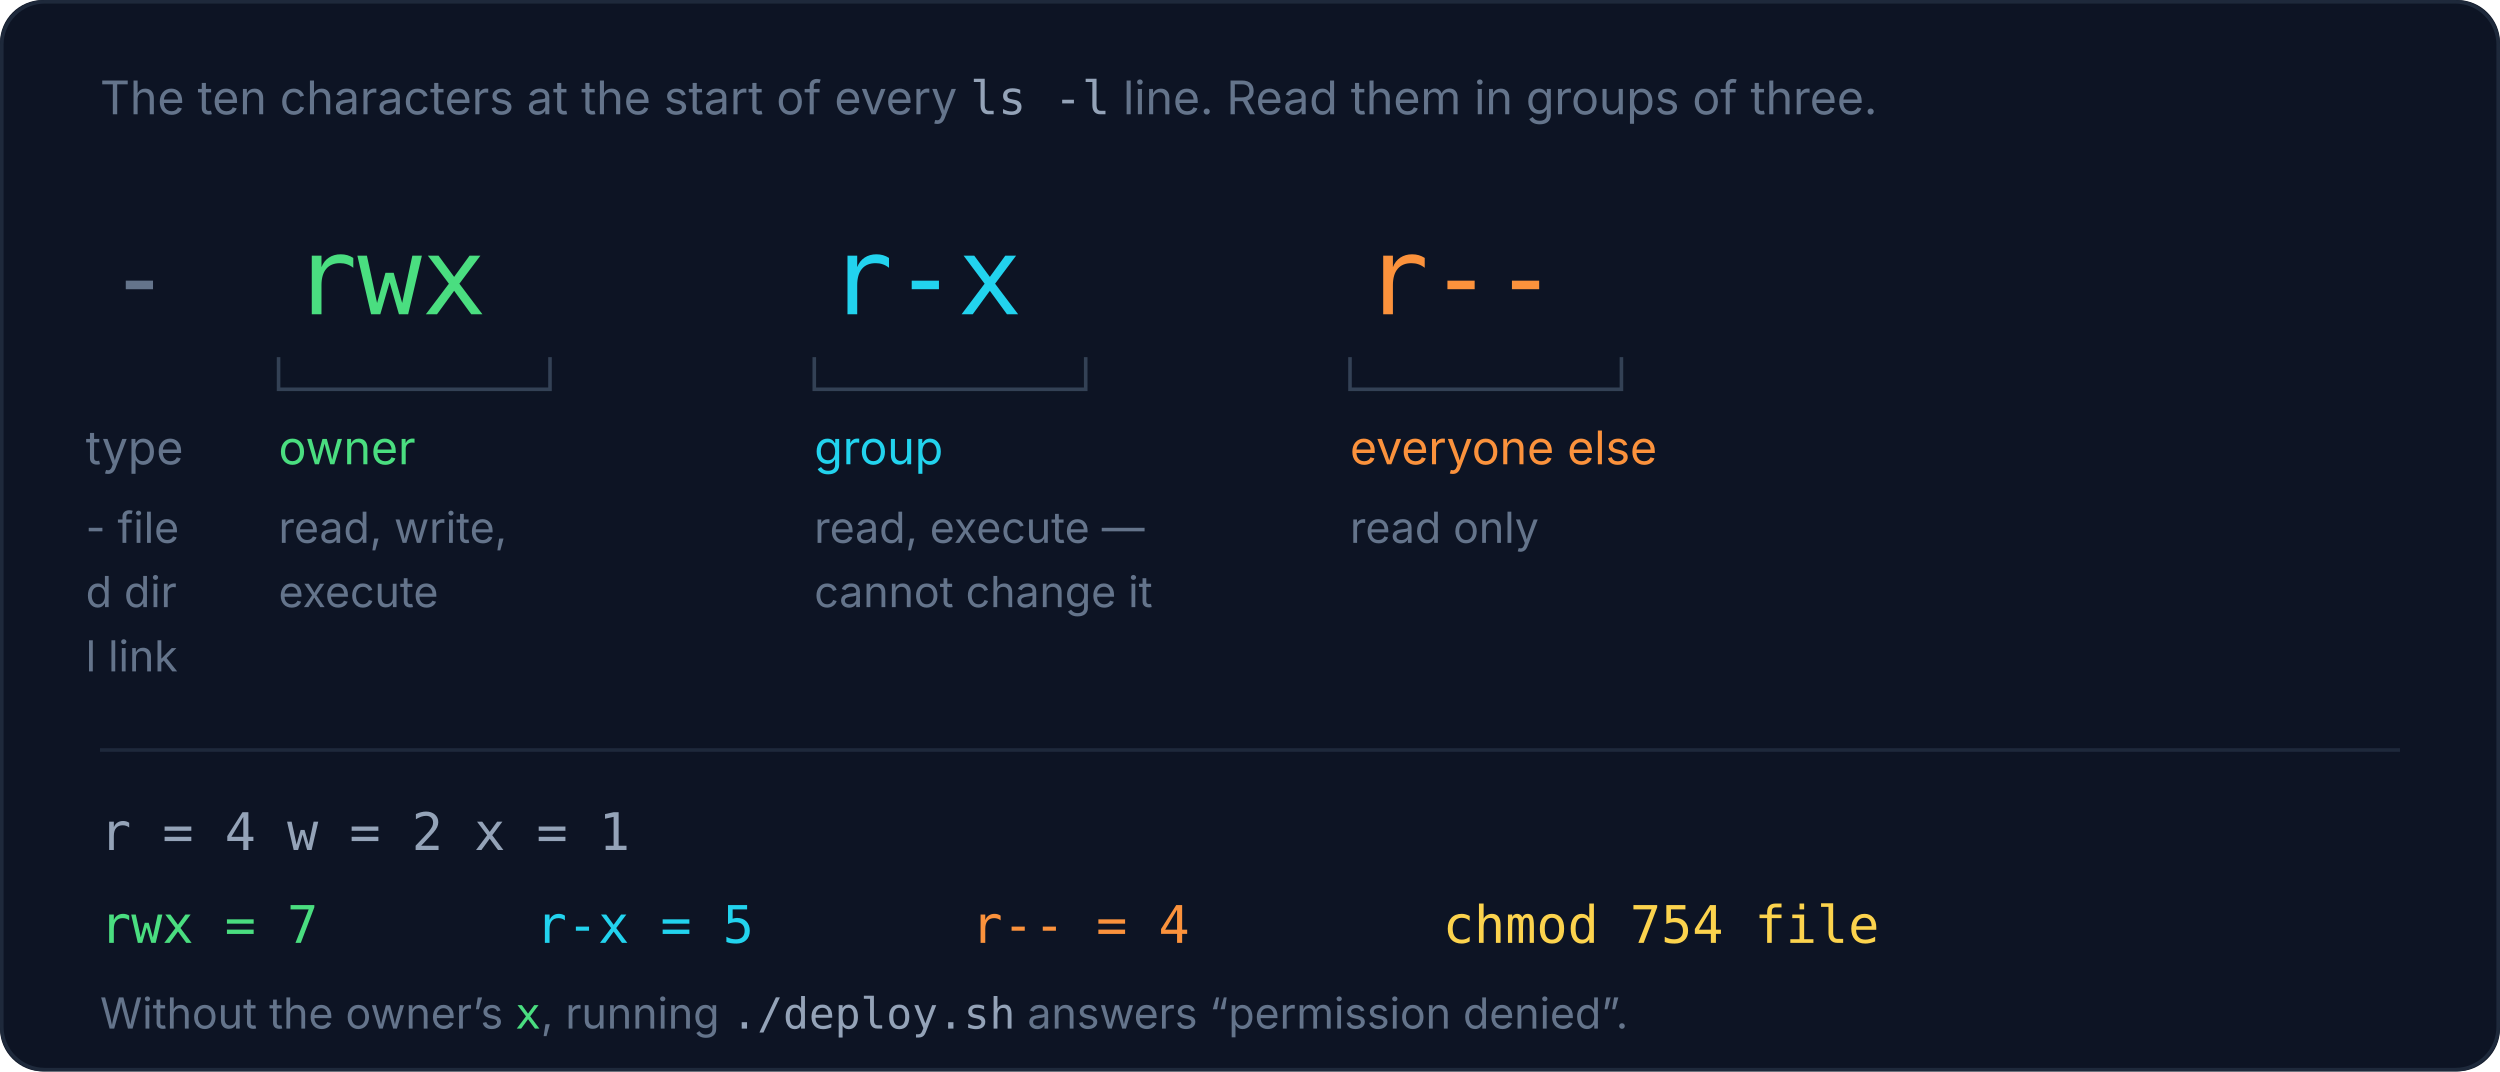
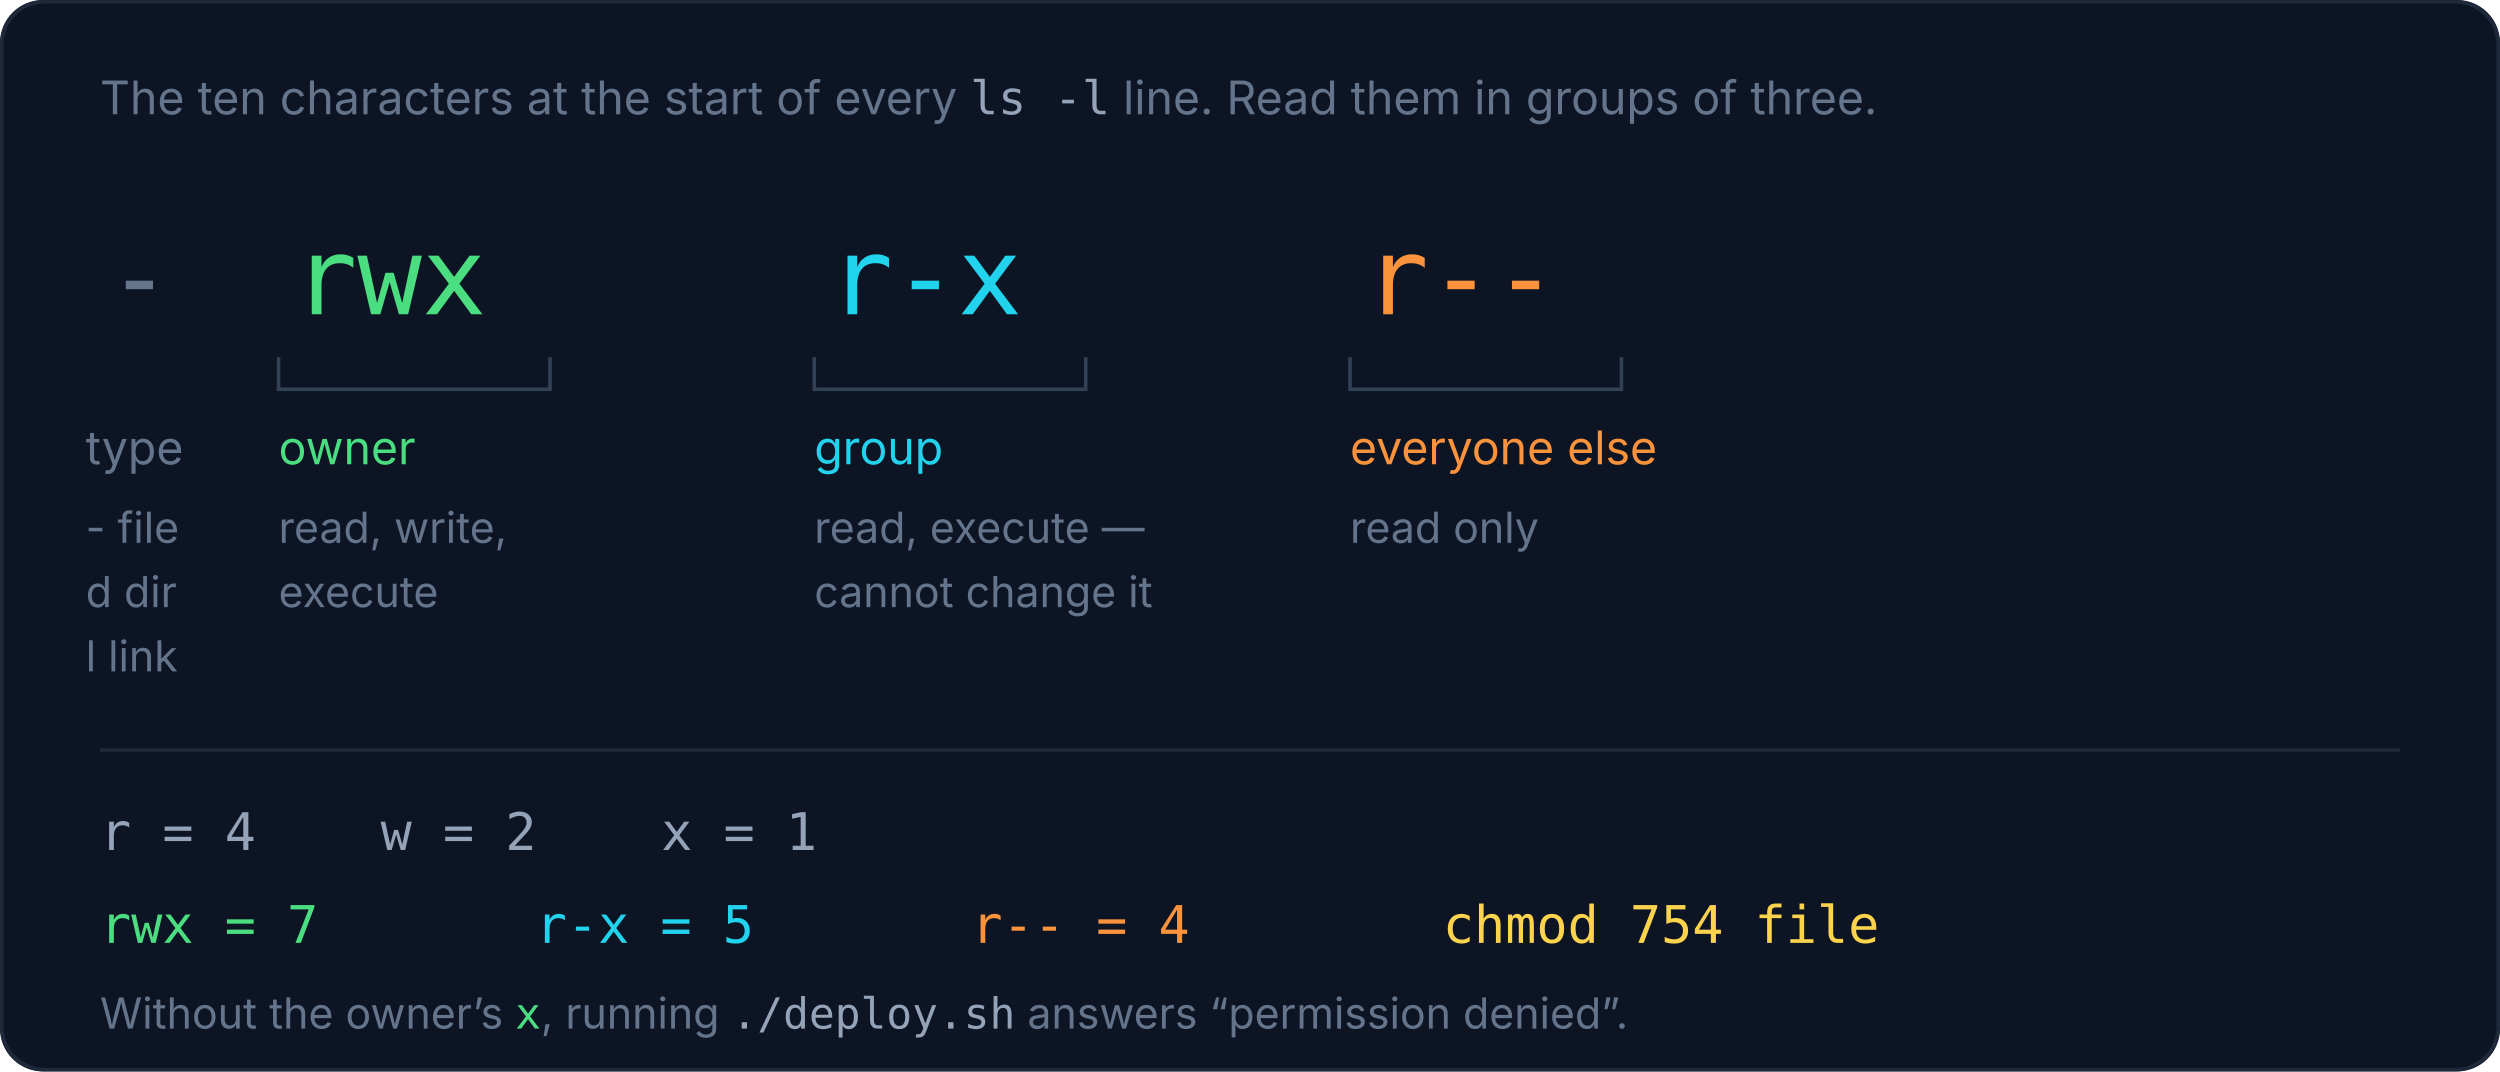
<svg xmlns="http://www.w3.org/2000/svg" viewBox="0 0 700 300" width="700" height="300" role="img" aria-label="Reading the permission string -rwxr-xr--: file type, then owner, group and everyone-else triads, and the matching octal number 754">
  <rect width="700" height="300" rx="12" fill="#0d1424" />
  <rect x="0.5" y="0.5" width="699" height="299" rx="12" fill="none" stroke="#1e293b" />
  <text x="28" y="32" font-family="ui-sans-serif, -apple-system, Segoe UI, sans-serif" font-size="13" fill="#64748b">The ten characters at the start of every <tspan font-family="ui-monospace, Menlo, monospace" fill="#94a3b8">ls -l</tspan> line. Read them in groups of three.</text>
  <g font-family="ui-monospace, Menlo, monospace" font-size="30">
    <text x="30" y="88" fill="#64748b">-</text>
    <text x="82" y="88" fill="#4ade80">rwx</text>
    <text x="232" y="88" fill="#22d3ee">r-x</text>
    <text x="382" y="88" fill="#fb923c">r--</text>
  </g>
  <g stroke="#334155" fill="none">
    <path d="M78 100 v9 h76 v-9" />
    <path d="M228 100 v9 h76 v-9" />
    <path d="M378 100 v9 h76 v-9" />
  </g>
  <g font-family="ui-sans-serif, -apple-system, Segoe UI, sans-serif" font-size="13">
    <text x="24" y="130" fill="#64748b">type</text>
    <text x="78" y="130" fill="#4ade80">owner</text>
    <text x="228" y="130" fill="#22d3ee">group</text>
    <text x="378" y="130" fill="#fb923c">everyone else</text>
  </g>
  <g font-family="ui-sans-serif, -apple-system, Segoe UI, sans-serif" font-size="12" fill="#64748b">
    <text x="24" y="152">- file</text>
    <text x="24" y="170">d dir</text>
    <text x="24" y="188">l link</text>
    <text x="78" y="152">read, write,</text>
    <text x="78" y="170">execute</text>
    <text x="228" y="152">read, execute —</text>
    <text x="228" y="170">cannot change it</text>
    <text x="378" y="152">read only</text>
  </g>
  <line x1="28" y1="210" x2="672" y2="210" stroke="#1e293b" />
  <g font-family="ui-monospace, Menlo, monospace" font-size="14.5">
-     <text x="28" y="238" fill="#94a3b8">r = 4    w = 2    x = 1</text>
+     <text x="28" y="238" fill="#94a3b8" xml:space="preserve">r = 4    w = 2    x = 1</text>
    <text x="28" y="264" fill="#4ade80">rwx = 7</text>
    <text x="150" y="264" fill="#22d3ee">r-x = 5</text>
    <text x="272" y="264" fill="#fb923c">r-- = 4</text>
    <text x="404" y="264" fill="#fcd34d">chmod 754 file</text>
  </g>
  <text x="28" y="288" font-family="ui-sans-serif, -apple-system, Segoe UI, sans-serif" font-size="12" fill="#64748b">Without the owner’s <tspan font-family="ui-monospace, Menlo, monospace" fill="#4ade80">x</tspan>, running <tspan font-family="ui-monospace, Menlo, monospace" fill="#94a3b8">./deploy.sh</tspan> answers “permission denied”.</text>
</svg>
